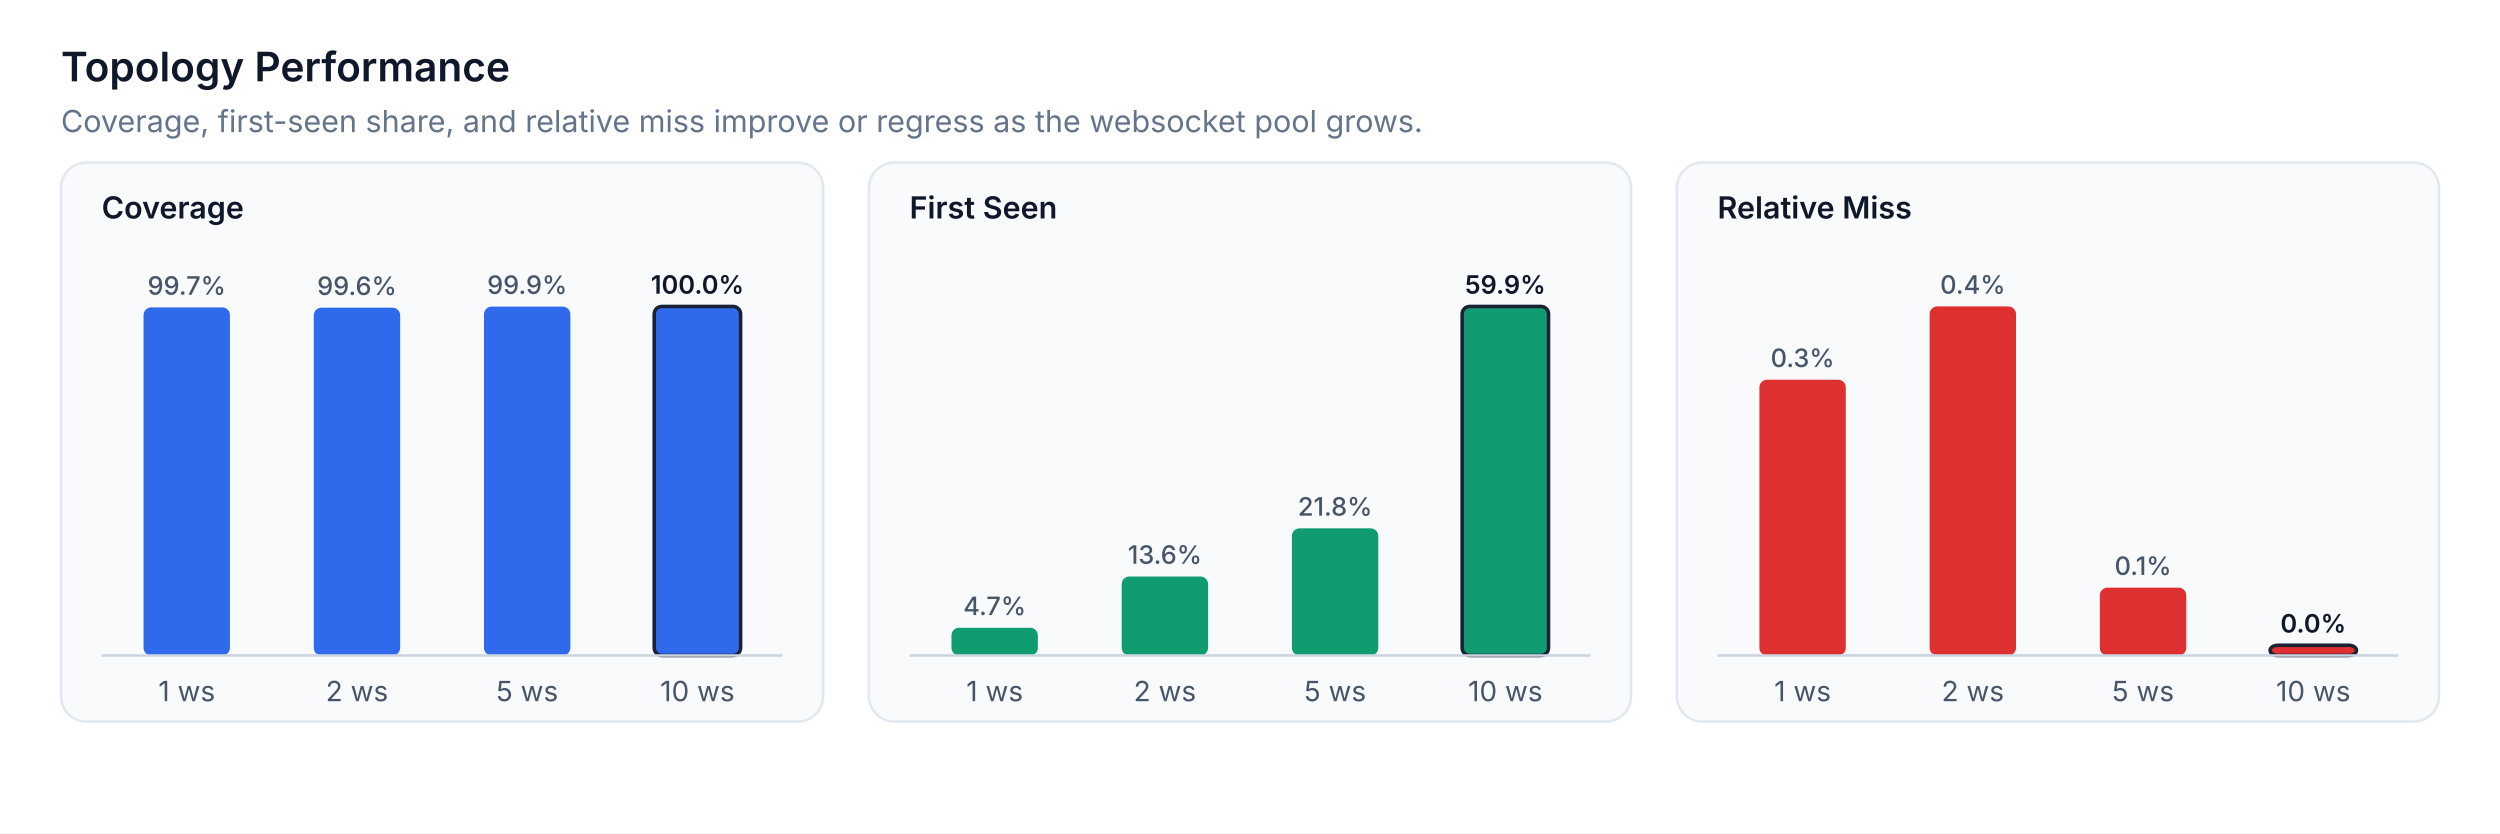
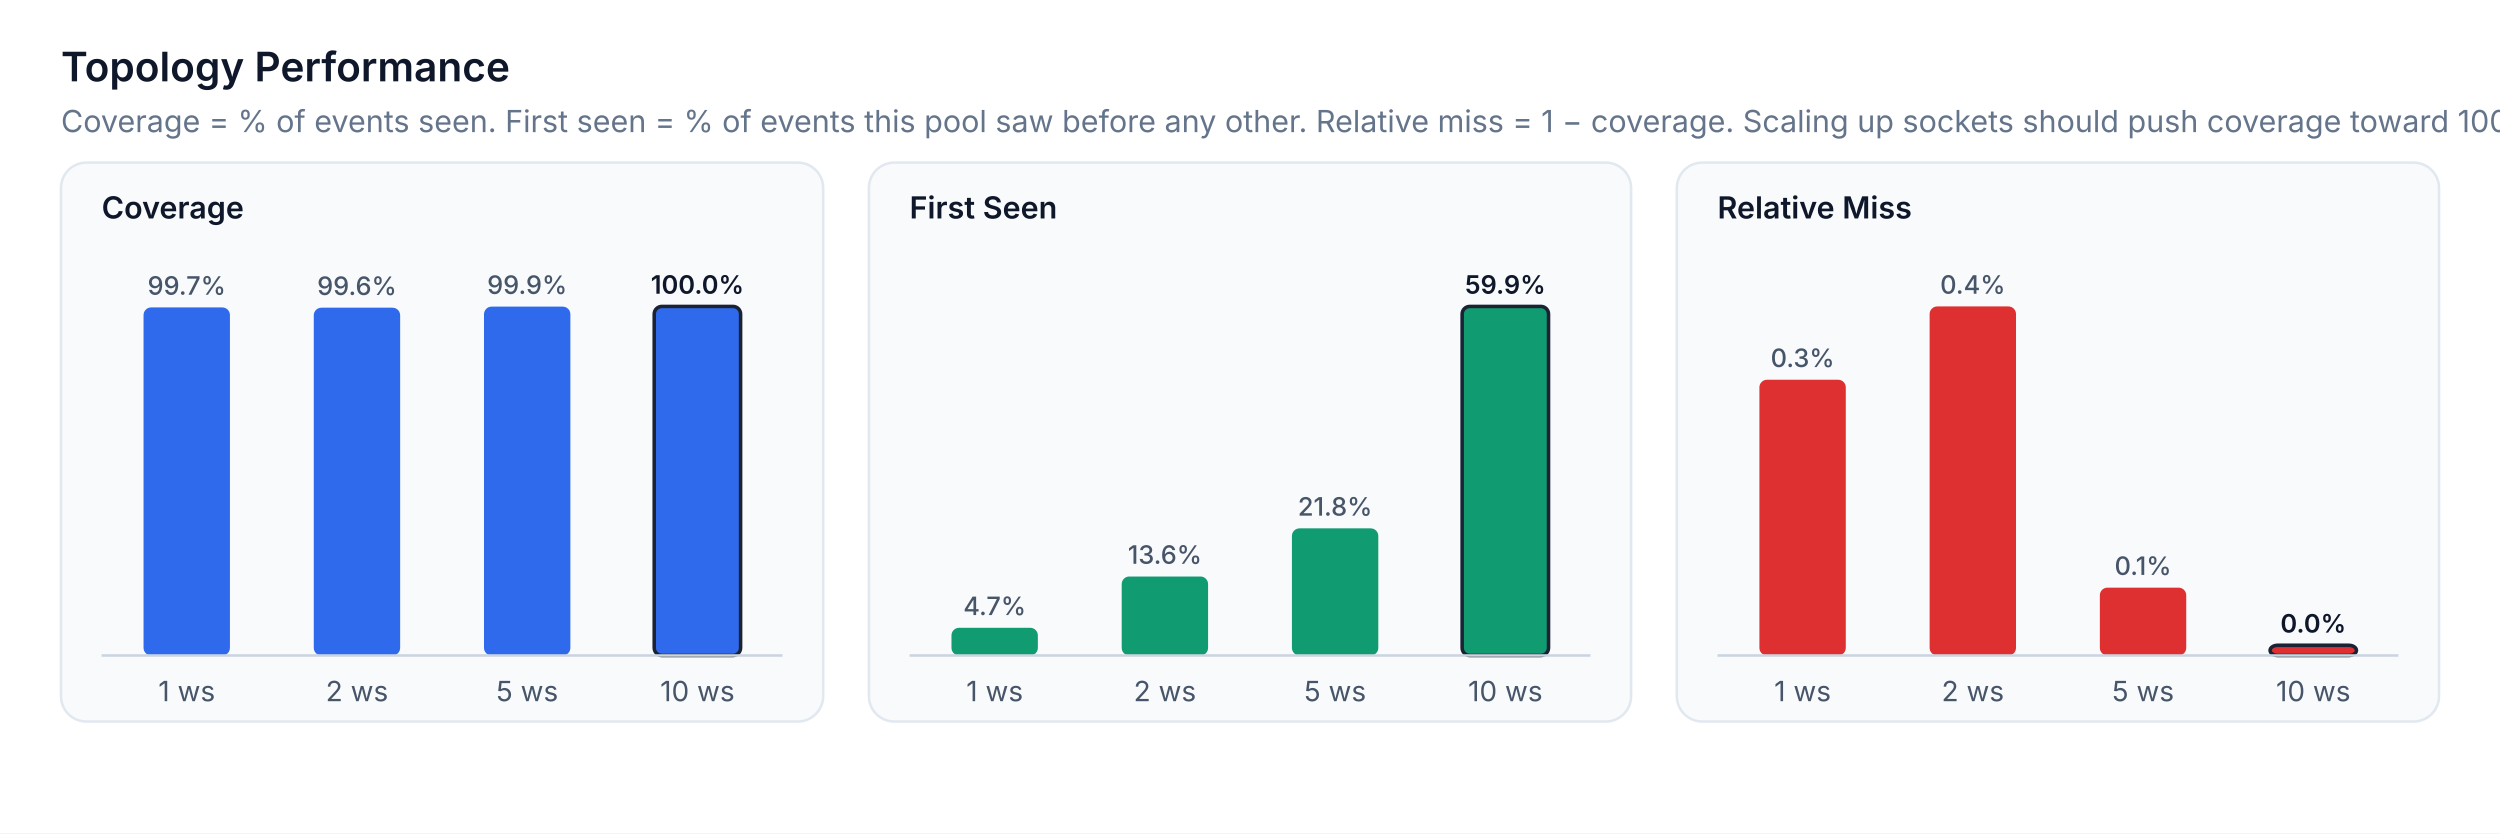
<svg xmlns="http://www.w3.org/2000/svg" width="984" height="328" viewBox="0 0 984 328" role="img" aria-label="Topology Performance">
  <rect width="100%" height="100%" fill="#ffffff" />
  <text x="24" y="32" font-family="Inter, system-ui, -apple-system, Segoe UI, Arial, sans-serif" font-size="16" font-weight="600" fill="#0f172a">Topology Performance</text>
-   <text x="24" y="52" font-family="Inter, system-ui, -apple-system, Segoe UI, Arial, sans-serif" font-size="12" fill="#64748b">Coverage, first-seen share, and relative miss improve or regress as the websocket pool grows.</text>
+   <text x="24" y="52" font-family="Inter, system-ui, -apple-system, Segoe UI, Arial, sans-serif" font-size="12" fill="#64748b">Coverage = % of events seen. First seen = % of events this pool saw before any other. Relative miss = 1 − coverage. Scaling up sockets should push coverage toward 100% and shift first-seen wins to the larger pools.</text>
  <rect x="24.00" y="64.00" width="300.00" height="220.00" rx="10" fill="#f8fafc" stroke="#e2e8f0" />
  <text x="40.00" y="86.00" font-family="Inter, system-ui, -apple-system, Segoe UI, Arial, sans-serif" font-size="12" font-weight="600" fill="#0f172a">Coverage</text>
  <rect x="56.50" y="121.00" width="34.00" height="137.00" rx="3" fill="#2563eb" opacity="0.95" stroke="none" stroke-width="0" />
  <text x="73.50" y="116.00" text-anchor="middle" font-family="Inter, system-ui, -apple-system, Segoe UI, Arial, sans-serif" font-size="10" font-weight="500" fill="#475569">99.7%</text>
  <text x="73.50" y="276.00" text-anchor="middle" font-family="Inter, system-ui, -apple-system, Segoe UI, Arial, sans-serif" font-size="11" fill="#475569">1 ws</text>
  <rect x="123.50" y="121.11" width="34.00" height="136.89" rx="3" fill="#2563eb" opacity="0.95" stroke="none" stroke-width="0" />
  <text x="140.50" y="116.11" text-anchor="middle" font-family="Inter, system-ui, -apple-system, Segoe UI, Arial, sans-serif" font-size="10" font-weight="500" fill="#475569">99.6%</text>
  <text x="140.50" y="276.00" text-anchor="middle" font-family="Inter, system-ui, -apple-system, Segoe UI, Arial, sans-serif" font-size="11" fill="#475569">2 ws</text>
  <rect x="190.50" y="120.69" width="34.00" height="137.31" rx="3" fill="#2563eb" opacity="0.95" stroke="none" stroke-width="0" />
  <text x="207.50" y="115.69" text-anchor="middle" font-family="Inter, system-ui, -apple-system, Segoe UI, Arial, sans-serif" font-size="10" font-weight="500" fill="#475569">99.9%</text>
  <text x="207.50" y="276.00" text-anchor="middle" font-family="Inter, system-ui, -apple-system, Segoe UI, Arial, sans-serif" font-size="11" fill="#475569">5 ws</text>
  <rect x="257.50" y="120.61" width="34.00" height="137.39" rx="3" fill="#2563eb" opacity="0.95" stroke="#0f172a" stroke-width="1.4" />
  <text x="274.50" y="115.61" text-anchor="middle" font-family="Inter, system-ui, -apple-system, Segoe UI, Arial, sans-serif" font-size="10" font-weight="600" fill="#0f172a">100.0%</text>
  <text x="274.50" y="276.00" text-anchor="middle" font-family="Inter, system-ui, -apple-system, Segoe UI, Arial, sans-serif" font-size="11" fill="#475569">10 ws</text>
  <line x1="40.00" y1="258.00" x2="308.00" y2="258.00" stroke="#cbd5e1" stroke-width="1" />
  <rect x="342.00" y="64.00" width="300.00" height="220.00" rx="10" fill="#f8fafc" stroke="#e2e8f0" />
  <text x="358.00" y="86.00" font-family="Inter, system-ui, -apple-system, Segoe UI, Arial, sans-serif" font-size="12" font-weight="600" fill="#0f172a">First Seen</text>
  <rect x="374.50" y="247.10" width="34.00" height="10.90" rx="3" fill="#059669" opacity="0.95" stroke="none" stroke-width="0" />
  <text x="391.50" y="242.10" text-anchor="middle" font-family="Inter, system-ui, -apple-system, Segoe UI, Arial, sans-serif" font-size="10" font-weight="500" fill="#475569">4.7%</text>
  <text x="391.50" y="276.00" text-anchor="middle" font-family="Inter, system-ui, -apple-system, Segoe UI, Arial, sans-serif" font-size="11" fill="#475569">1 ws</text>
  <rect x="441.50" y="226.91" width="34.00" height="31.09" rx="3" fill="#059669" opacity="0.95" stroke="none" stroke-width="0" />
  <text x="458.50" y="221.91" text-anchor="middle" font-family="Inter, system-ui, -apple-system, Segoe UI, Arial, sans-serif" font-size="10" font-weight="500" fill="#475569">13.6%</text>
  <text x="458.50" y="276.00" text-anchor="middle" font-family="Inter, system-ui, -apple-system, Segoe UI, Arial, sans-serif" font-size="11" fill="#475569">2 ws</text>
  <rect x="508.50" y="207.96" width="34.00" height="50.04" rx="3" fill="#059669" opacity="0.95" stroke="none" stroke-width="0" />
  <text x="525.50" y="202.96" text-anchor="middle" font-family="Inter, system-ui, -apple-system, Segoe UI, Arial, sans-serif" font-size="10" font-weight="500" fill="#475569">21.8%</text>
  <text x="525.50" y="276.00" text-anchor="middle" font-family="Inter, system-ui, -apple-system, Segoe UI, Arial, sans-serif" font-size="11" fill="#475569">5 ws</text>
  <rect x="575.50" y="120.61" width="34.00" height="137.39" rx="3" fill="#059669" opacity="0.95" stroke="#0f172a" stroke-width="1.4" />
  <text x="592.50" y="115.61" text-anchor="middle" font-family="Inter, system-ui, -apple-system, Segoe UI, Arial, sans-serif" font-size="10" font-weight="600" fill="#0f172a">59.9%</text>
  <text x="592.50" y="276.00" text-anchor="middle" font-family="Inter, system-ui, -apple-system, Segoe UI, Arial, sans-serif" font-size="11" fill="#475569">10 ws</text>
  <line x1="358.00" y1="258.00" x2="626.00" y2="258.00" stroke="#cbd5e1" stroke-width="1" />
  <rect x="660.00" y="64.00" width="300.00" height="220.00" rx="10" fill="#f8fafc" stroke="#e2e8f0" />
  <text x="676.00" y="86.00" font-family="Inter, system-ui, -apple-system, Segoe UI, Arial, sans-serif" font-size="12" font-weight="600" fill="#0f172a">Relative Miss</text>
  <rect x="692.50" y="149.47" width="34.00" height="108.53" rx="3" fill="#dc2626" opacity="0.95" stroke="none" stroke-width="0" />
  <text x="709.50" y="144.47" text-anchor="middle" font-family="Inter, system-ui, -apple-system, Segoe UI, Arial, sans-serif" font-size="10" font-weight="500" fill="#475569">0.3%</text>
  <text x="709.50" y="276.00" text-anchor="middle" font-family="Inter, system-ui, -apple-system, Segoe UI, Arial, sans-serif" font-size="11" fill="#475569">1 ws</text>
  <rect x="759.50" y="120.61" width="34.00" height="137.39" rx="3" fill="#dc2626" opacity="0.95" stroke="none" stroke-width="0" />
  <text x="776.50" y="115.61" text-anchor="middle" font-family="Inter, system-ui, -apple-system, Segoe UI, Arial, sans-serif" font-size="10" font-weight="500" fill="#475569">0.4%</text>
  <text x="776.50" y="276.00" text-anchor="middle" font-family="Inter, system-ui, -apple-system, Segoe UI, Arial, sans-serif" font-size="11" fill="#475569">2 ws</text>
  <rect x="826.50" y="231.30" width="34.00" height="26.70" rx="3" fill="#dc2626" opacity="0.95" stroke="none" stroke-width="0" />
  <text x="843.50" y="226.30" text-anchor="middle" font-family="Inter, system-ui, -apple-system, Segoe UI, Arial, sans-serif" font-size="10" font-weight="500" fill="#475569">0.1%</text>
  <text x="843.50" y="276.00" text-anchor="middle" font-family="Inter, system-ui, -apple-system, Segoe UI, Arial, sans-serif" font-size="11" fill="#475569">5 ws</text>
  <rect x="893.50" y="253.98" width="34.00" height="4.02" rx="3" fill="#dc2626" opacity="0.95" stroke="#0f172a" stroke-width="1.4" />
  <text x="910.50" y="248.98" text-anchor="middle" font-family="Inter, system-ui, -apple-system, Segoe UI, Arial, sans-serif" font-size="10" font-weight="600" fill="#0f172a">0.0%</text>
  <text x="910.50" y="276.00" text-anchor="middle" font-family="Inter, system-ui, -apple-system, Segoe UI, Arial, sans-serif" font-size="11" fill="#475569">10 ws</text>
  <line x1="676.00" y1="258.00" x2="944.00" y2="258.00" stroke="#cbd5e1" stroke-width="1" />
</svg>
